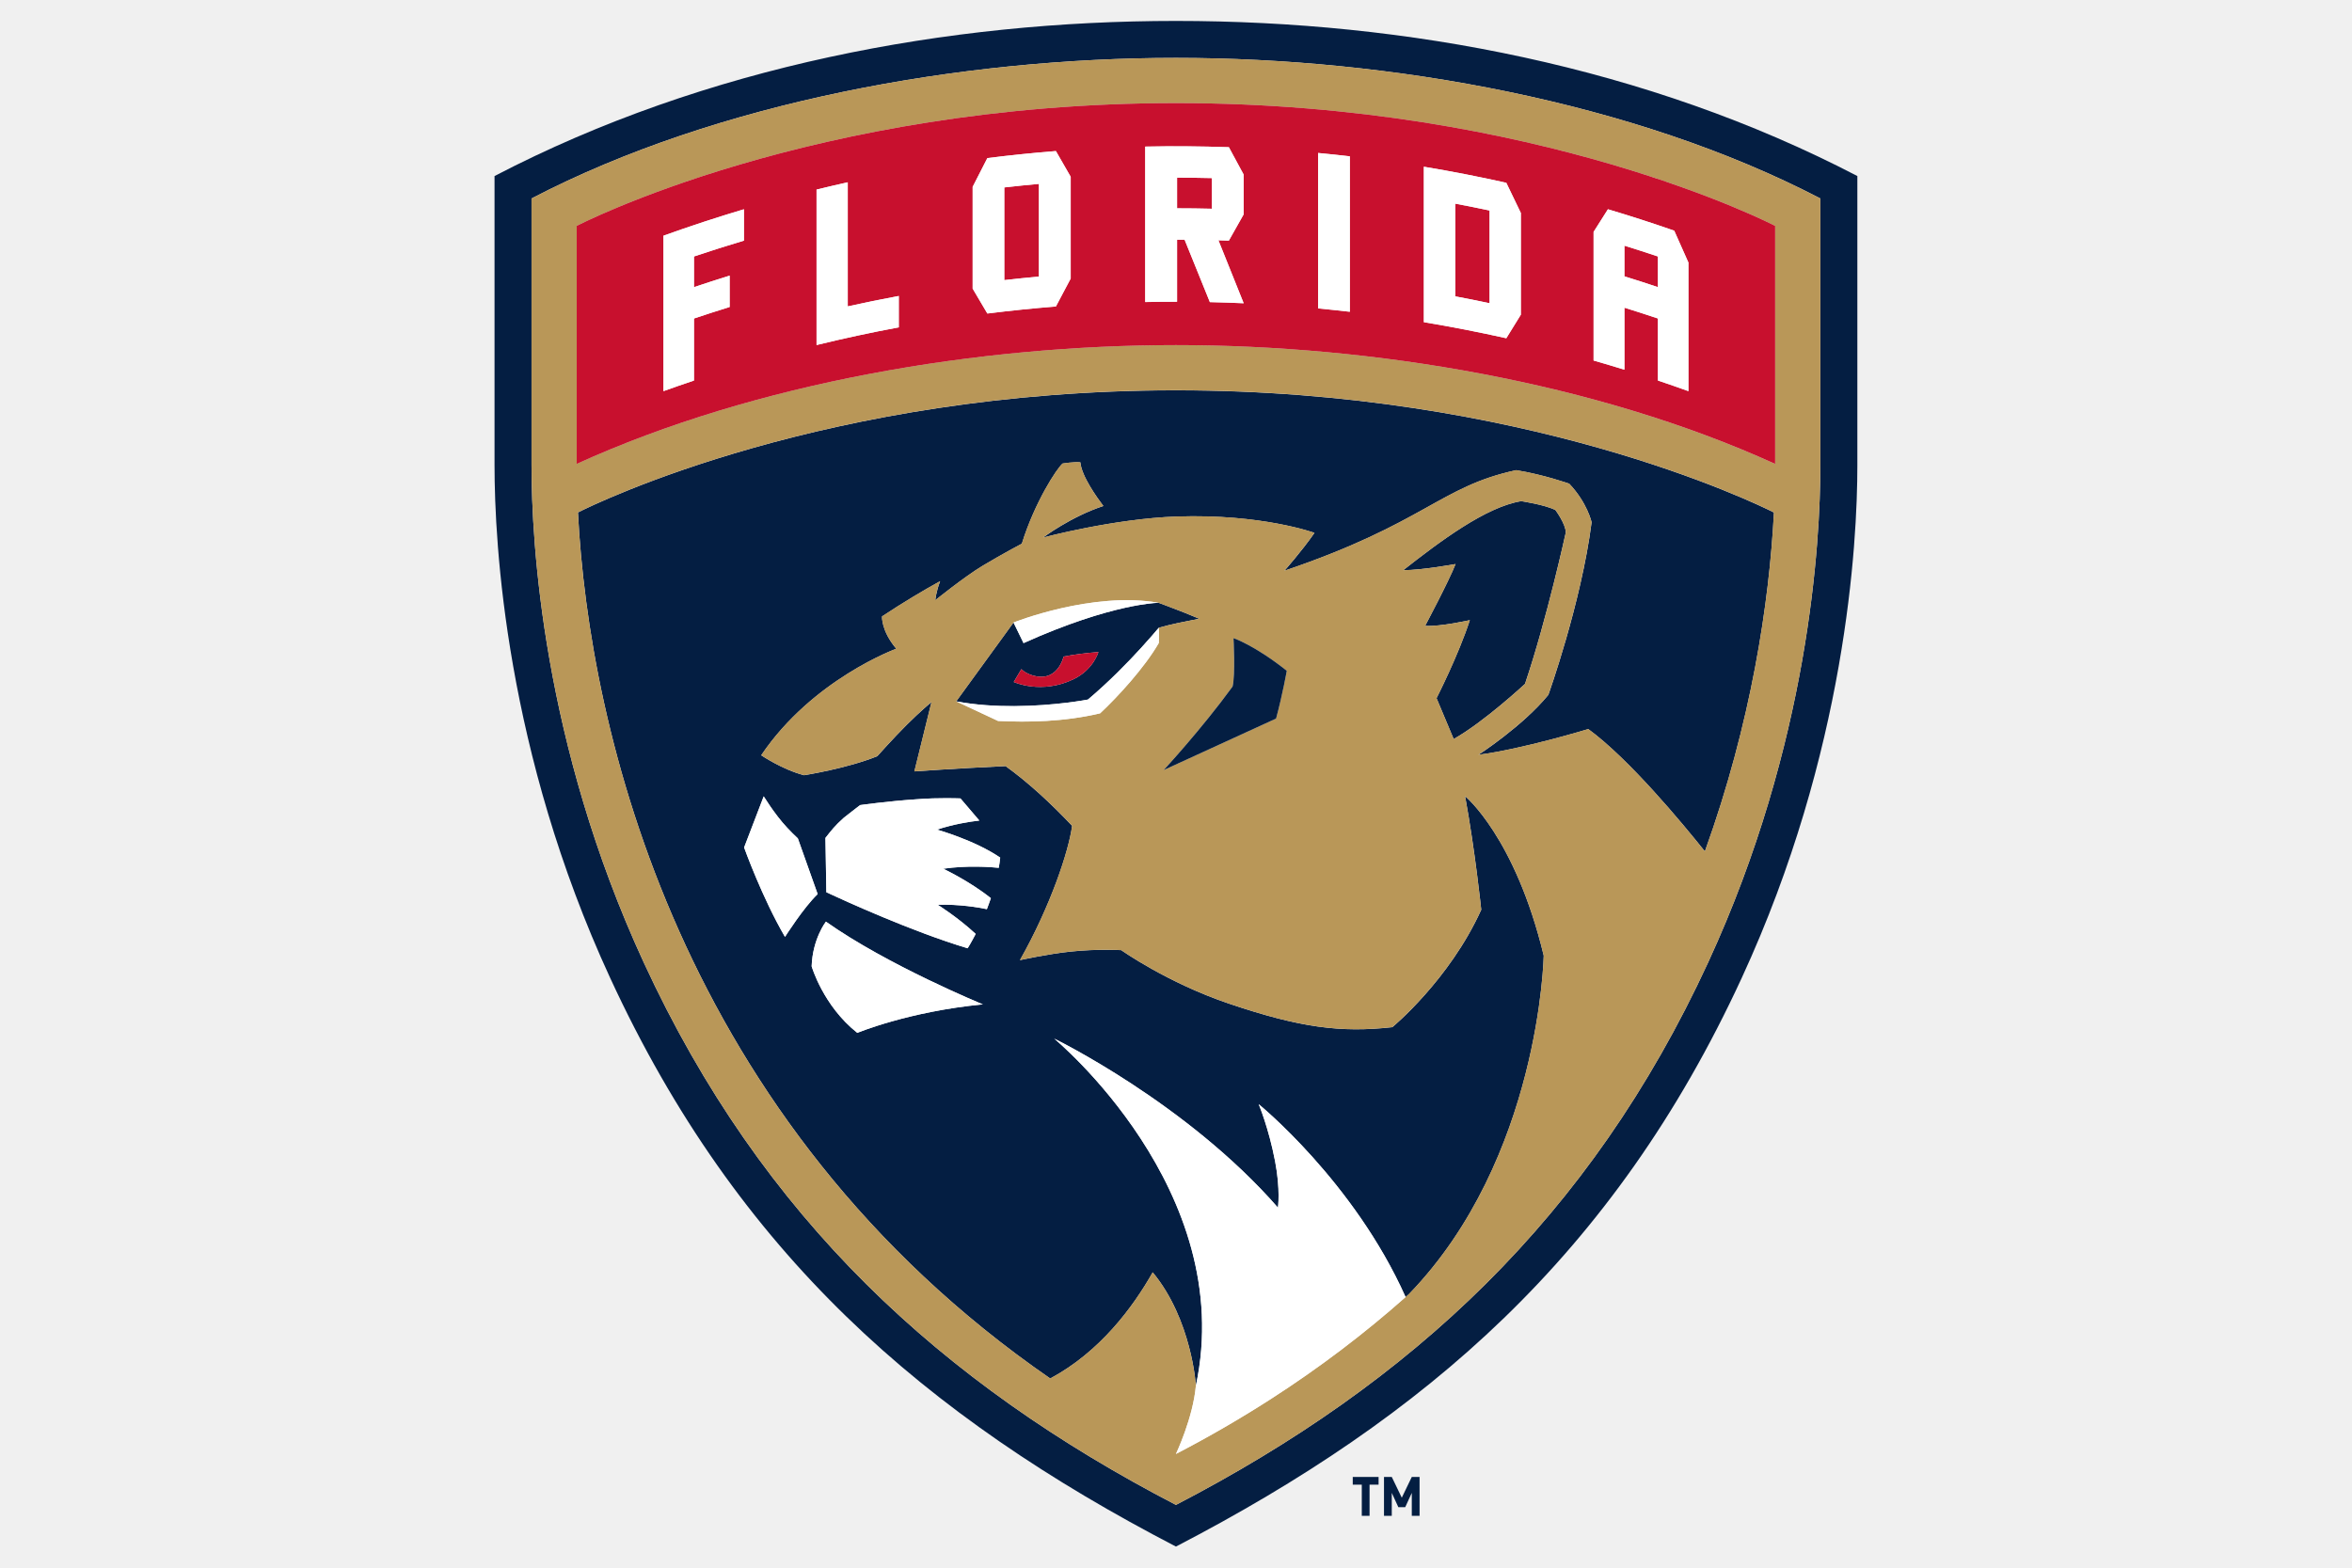
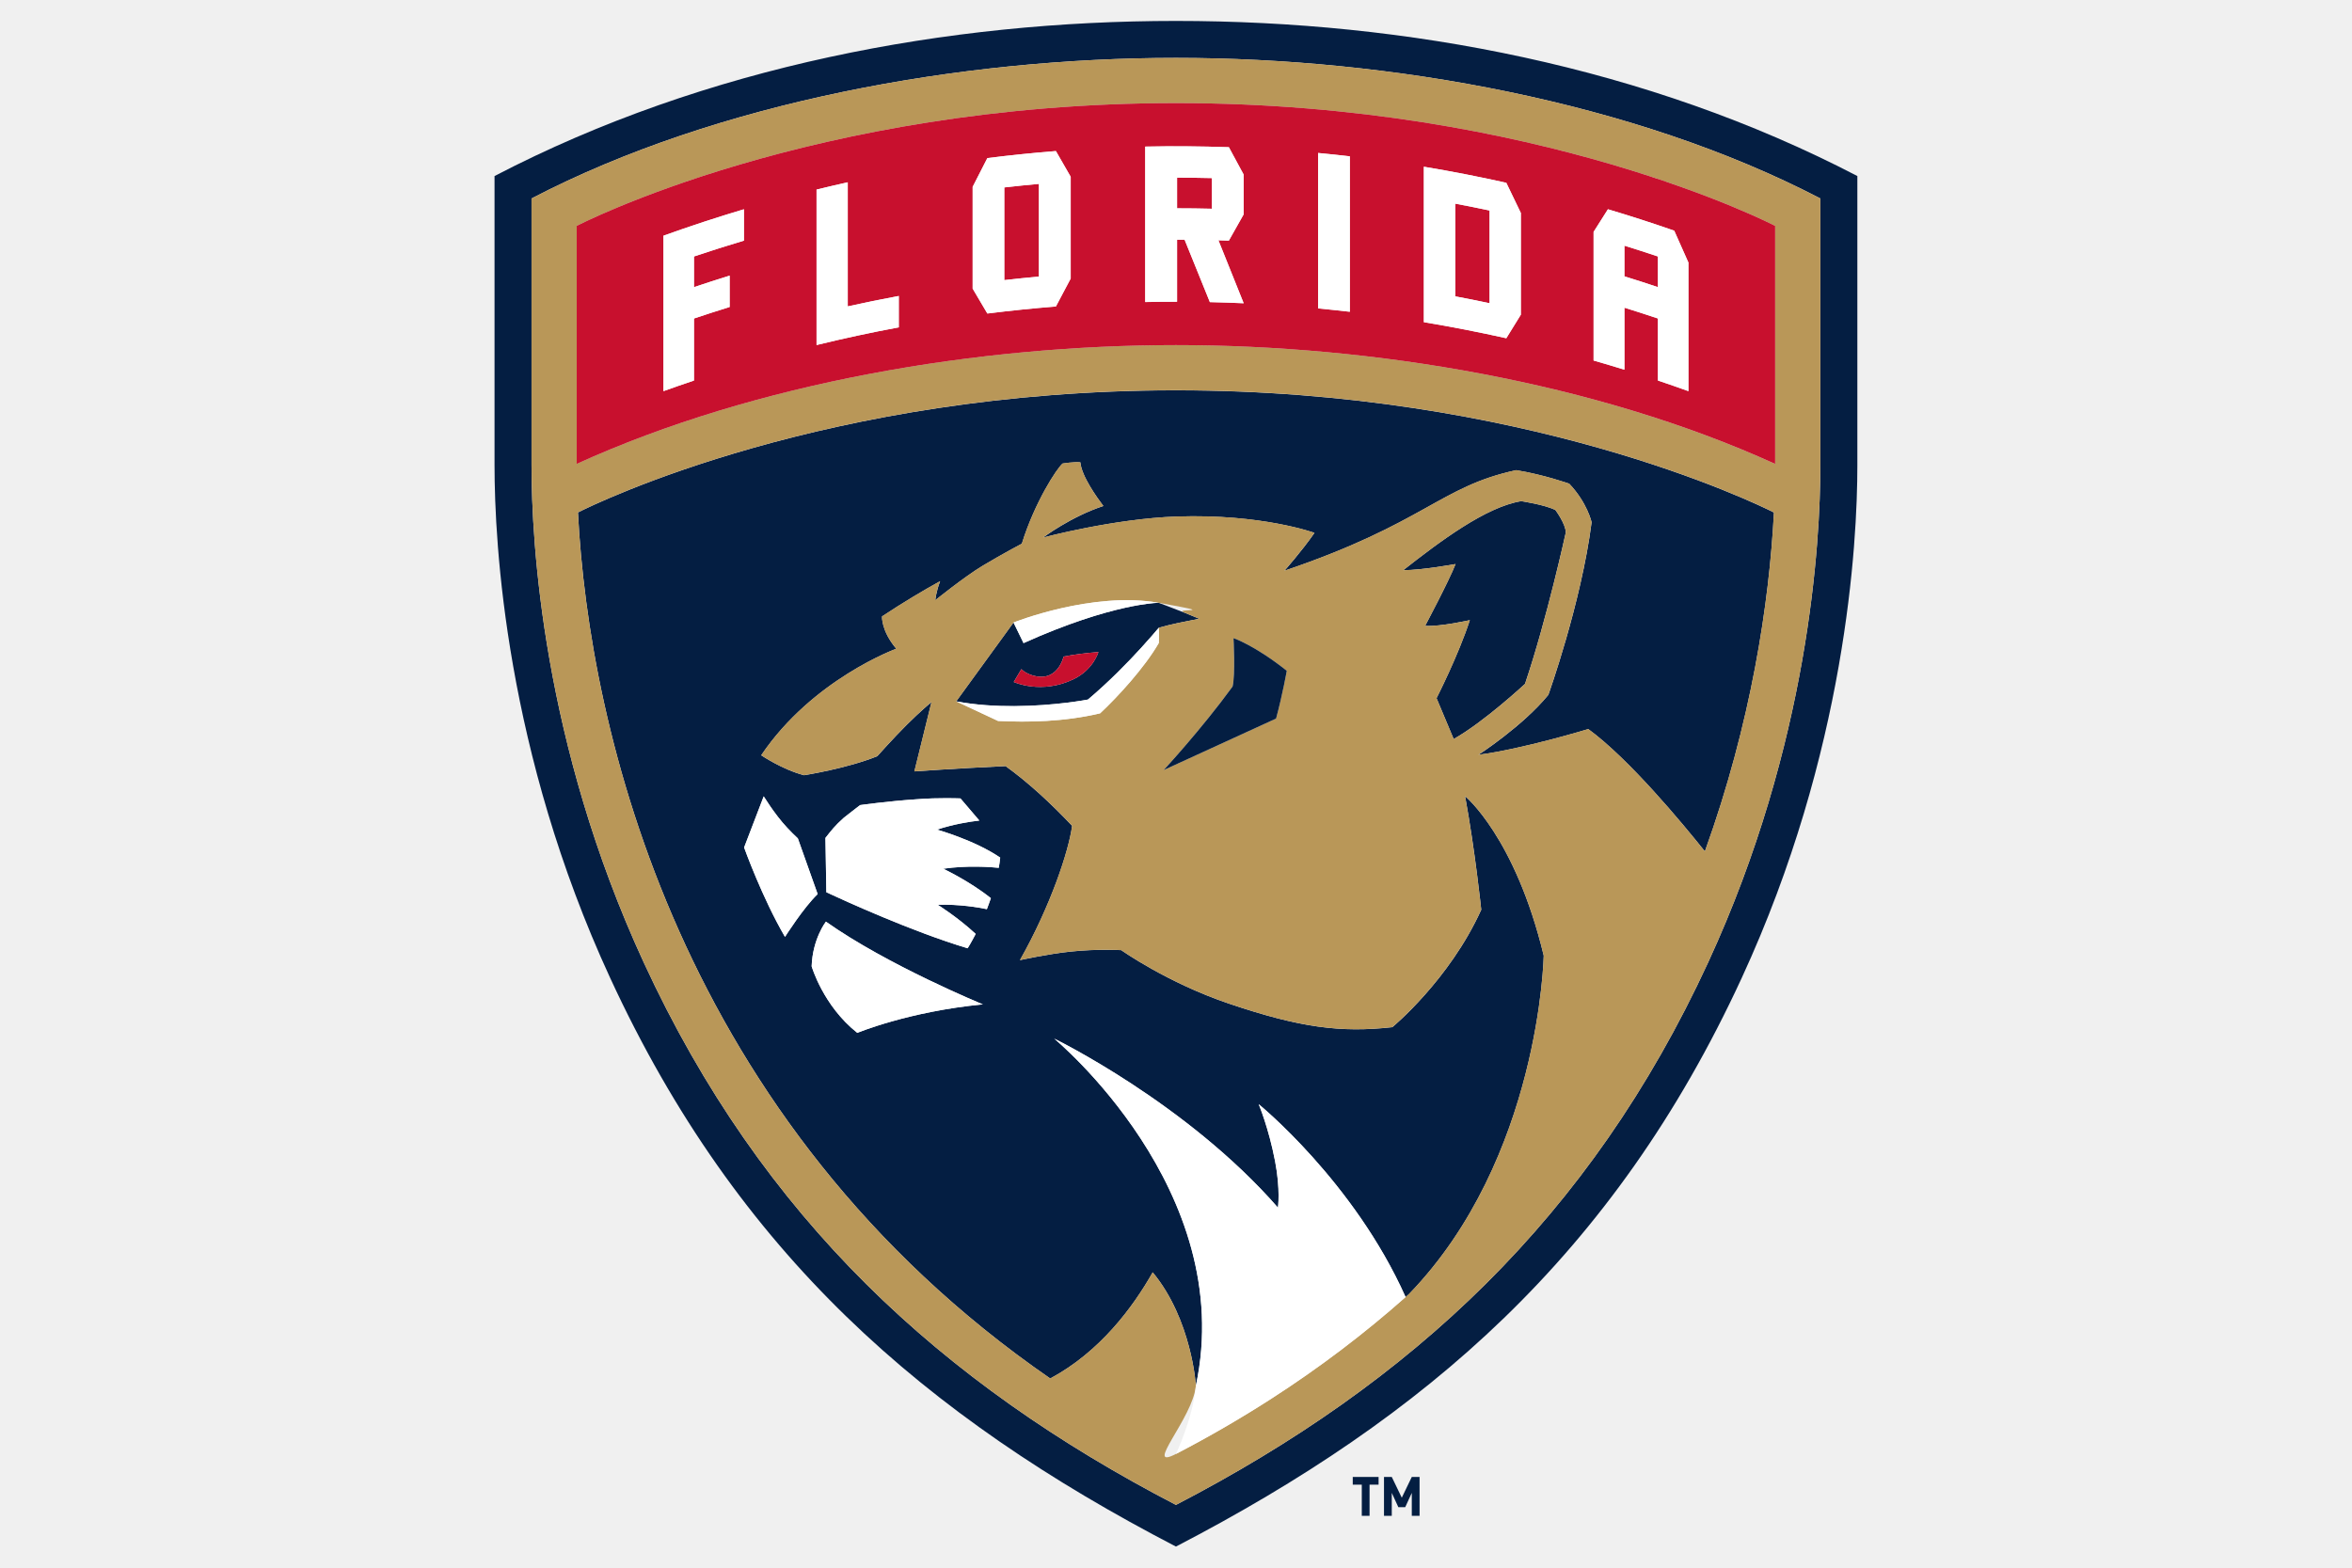
<svg xmlns="http://www.w3.org/2000/svg" viewBox="0 0 24 16">
-   <path d="m53.285 156.638c-0.2 0.034-0.432 0.078-0.697 0.138 0.265-0.06 0.498-0.104 0.697-0.138zM54.188 156.535l0 0c0 0-0.304 0.002-0.903 0.103 0.598-0.101 0.902-0.103 0.903-0.103z" transform="translate(0 -27.999) scale(.21817)" />
-   <path d="m27.032 152.308c0.516 10.165 4.727 28.525 22.089 40.515 2.323-1.244 3.872-3.336 4.793-4.966 1.831 2.213 2.02 5.301 2.02 5.303 1.957-9.164-6.628-16.237-6.628-16.237 0 0 6.195 3.012 10.465 7.906 0 0 0.124-0.825-0.133-2.169-0.3-1.568-0.767-2.669-0.767-2.669 0 0 4.463 3.626 6.871 9.024l0 0 0 0c0.055-0.048 0.109-0.097 0.163-0.145 6.123-6.335 6.298-15.829 6.298-15.829-1.335-5.539-3.679-7.461-3.679-7.461 0.467 2.534 0.756 5.314 0.756 5.314-1.49 3.292-4.159 5.494-4.159 5.494-2.402 0.267-4.307 0.027-7.64-1.101-2.892-0.979-5.038-2.502-5.038-2.502 0 0-1.101-0.067-2.369 0.067-1.073 0.113-2.369 0.4-2.369 0.4 1.435-2.536 2.286-5.112 2.44-6.284-0.976-1.033-2.033-2.016-3.112-2.793-2.376 0.111-4.266 0.248-4.266 0.248l0.801-3.247c0 0-0.546 0.455-1.157 1.066-0.656 0.656-1.379 1.47-1.379 1.47-1.424 0.578-3.426 0.89-3.426 0.89-1.023-0.267-2.002-0.934-2.002-0.934 2.402-3.559 6.317-4.983 6.317-4.983-0.712-0.845-0.667-1.512-0.667-1.512 0.998-0.66 1.91-1.203 2.716-1.648-0.197 0.522-0.224 0.89-0.224 0.89 0 0 1.37-1.105 2.204-1.605 0.934-0.561 1.844-1.04 1.844-1.04 0.604-1.947 1.64-3.526 1.907-3.75 0 0 0.546-0.087 0.829-0.054 0.053 0.637 0.78 1.652 1.076 2.041-1.511 0.494-2.82 1.477-2.82 1.477 0 0 3.32-0.886 6.259-0.984 3.981-0.133 6.435 0.764 6.435 0.764-0.598 0.863-1.408 1.773-1.408 1.773 6.586-2.232 7.274-3.939 10.844-4.706 1.301 0.211 2.48 0.634 2.48 0.634 0.845 0.89 1.046 1.802 1.046 1.802-0.489 3.804-2.024 8.076-2.024 8.076-1.201 1.468-3.27 2.803-3.27 2.803 2.069-0.267 5.138-1.203 5.138-1.203 1.908 1.393 4.414 4.42 5.454 5.723 2.164-6.003 3.015-11.635 3.23-15.855-0.869-0.438-11.679-5.715-27.968-5.715-16.291-0.003-27.101 5.274-27.97 5.712zm13.065 24.346c-1.602-1.268-2.135-3.114-2.135-3.114 0.045-1.29 0.667-2.089 0.667-2.089 2.891 2.046 7.34 3.87 7.34 3.87-3.47 0.332-5.872 1.333-5.872 1.333zm-0.634-10.06c0.235-0.184 0.554-0.437 0.764-0.595 0 0 1.263-0.18 2.639-0.273 1.068-0.084 2.057-0.039 2.057-0.039l0.882 1.034c-0.466 0.052-1.194 0.168-1.982 0.425 0 0 1.753 0.485 2.958 1.309-0.018 0.16-0.04 0.32-0.067 0.477-0.385-0.038-1.48-0.12-2.598 0.044 0 0 1.22 0.571 2.229 1.377-0.061 0.178-0.123 0.351-0.187 0.514-0.399-0.084-1.276-0.235-2.301-0.206 0 0 0.929 0.578 1.777 1.364-0.216 0.419-0.376 0.671-0.376 0.671-2.579-0.77-5.789-2.239-6.608-2.62l-0.043-2.542c0.274-0.346 0.428-0.557 0.856-0.94zm-3.744-1.004c0.18 0.286 0.402 0.615 0.663 0.954 0.28 0.364 0.586 0.687 0.934 1.012l0.926 2.606c-0.66 0.629-1.527 2.001-1.527 2.001-1.068-1.824-1.913-4.182-1.913-4.182l0.917-2.391zM55 196.354c1.556-0.808 3.028-1.664 4.421-2.559-1.393 0.895-2.865 1.751-4.421 2.559l0 0zM67.99 162.909c1.423-0.801 3.336-2.58 3.336-2.58 1.023-3.025 1.907-7.081 1.907-7.081 0-0.4-0.484-1.051-0.484-1.051-0.484-0.25-1.601-0.417-1.601-0.417-1.652 0.267-3.804 1.885-5.517 3.229 0.89 0 2.447-0.287 2.447-0.287-0.312 0.801-1.424 2.892-1.424 2.892 0.712 0.044 2.091-0.267 2.091-0.267-0.534 1.646-1.557 3.65-1.557 3.65l0.802 1.912zM23.13 136.571l0 13.527c0 3.689 0.527 13.411 5.409 23.988 5.954 12.901 14.713 20.498 26.461 26.599 11.652-6.052 20.47-13.616 26.462-26.599 4.881-10.577 5.409-20.299 5.409-23.988l0-13.527c-9.853-5.13-21.12-7.256-31.87-7.256-10.652 0-21.954 2.092-31.871 7.256zm62.01 1.049 0 12.477c0 3.575-0.511 12.997-5.249 23.263C74.374 185.314 66.003 193.021 55 198.736 44.041 193.044 35.645 185.356 30.109 173.361 25.371 163.095 24.86 153.672 24.86 150.098l0-12.478c8.709-4.535 20.113-6.576 30.14-6.576 9.992 0 21.414 2.033 30.14 6.576zM56.089 157.28c-0.222-0.095-0.452-0.188-0.672-0.276-0.66-0.263-1.229-0.469-1.229-0.469-0.001 0-0.304 0.002-0.903 0.103-0.2 0.034-0.432 0.078-0.697 0.138-1.059 0.237-2.638 0.709-4.716 1.645l0 0 0 0-0.201-0.413-0.268-0.55-2.681 3.689 0 0 0 0 0 0c0.91 0.17 1.854 0.226 2.72 0.222 1.906-0.009 3.441-0.307 3.441-0.307 0.998-0.841 1.882-1.753 2.487-2.416 0.202-0.221 0.372-0.414 0.506-0.568 0.178-0.205 0.29-0.339 0.321-0.375 0.625-0.178 1.114-0.267 1.892-0.423zm-5.872 2.827c-1.512 0.734-2.803 0.133-2.803 0.133 0 0 0.189-0.319 0.356-0.602 0.217 0.234 0.834 0.477 1.29 0.291 0.45-0.184 0.626-0.655 0.685-0.879 0.501-0.096 1.059-0.167 1.628-0.211 0.001 0-0.225 0.816-1.156 1.268z" fill="#041E42" transform="translate(0 -27.999) scale(.21817)" />
-   <path d="M53.371 158.646c-.605.663-1.489 1.575-2.487 2.416 0 0-1.535.298-3.441.307 1.906-.009 3.441-.307 3.441-.307.998-.842 1.882-1.754 2.487-2.416zM47.872 158.42L47.872 158.42 47.671 158.008z" fill="#B99758" transform="translate(0 -27.999) scale(.21817)" />
-   <path d="m24.86 150.097c0 3.575 0.511 12.997 5.249 23.263 5.536 11.995 13.932 19.684 24.891 25.375 11.003-5.715 19.374-13.422 24.891-25.375 4.738-10.266 5.249-19.689 5.249-23.263l0-12.477c-8.727-4.543-20.148-6.576-30.14-6.576-10.027 0-21.431 2.041-30.14 6.576l0 12.477zm54.878 18.066c-1.04-1.303-3.545-4.33-5.454-5.723 0 0-3.07 0.936-5.138 1.203 0 0 2.069-1.335 3.27-2.803 0 0 1.535-4.273 2.024-8.076 0 0-0.2-0.912-1.046-1.802 0 0-1.179-0.423-2.48-0.634-3.57 0.767-4.258 2.474-10.844 4.706 0 0 0.81-0.91 1.408-1.773 0 0-2.454-0.898-6.435-0.764-2.939 0.098-6.259 0.984-6.259 0.984 0 0 1.309-0.983 2.82-1.477-0.296-0.389-1.023-1.404-1.076-2.041-0.283-0.034-0.829 0.054-0.829 0.054-0.267 0.224-1.303 1.803-1.907 3.75 0 0-0.91 0.479-1.844 1.04-0.834 0.5-2.204 1.605-2.204 1.605 0 0 0.027-0.368 0.224-0.89-0.806 0.444-1.718 0.988-2.716 1.648 0 0-0.045 0.667 0.667 1.512 0 0-3.915 1.424-6.317 4.983 0 0 0.979 0.667 2.002 0.934 0 0 2.002-0.311 3.426-0.89 0 0 0.723-0.814 1.379-1.47 0.611-0.611 1.157-1.066 1.157-1.066l-0.801 3.247c0 0 1.89-0.137 4.266-0.248 1.08 0.777 2.136 1.76 3.112 2.793-0.155 1.172-1.006 3.748-2.44 6.284 0 0 1.296-0.287 2.369-0.4 1.268-0.133 2.369-0.067 2.369-0.067 0 0 2.146 1.524 5.038 2.502 3.334 1.129 5.238 1.368 7.64 1.101 0 0 2.669-2.202 4.159-5.494 0 0-0.289-2.78-0.756-5.314 0 0 2.345 1.923 3.679 7.461 0 0-0.175 9.494-6.298 15.829-0.054 0.049-0.109 0.097-0.163 0.145l0 0c-1.9 1.684-4 3.288-6.32 4.781-1.393 0.895-2.865 1.751-4.421 2.559l0 0 0 0c0 0 0.801-1.682 0.934-3.194l0 0c0-0.002-0.189-3.09-2.02-5.303-0.921 1.63-2.469 3.722-4.793 4.966-17.362-11.99-21.573-30.35-22.089-40.515 0.869-0.438 11.679-5.715 27.968-5.715 16.289 0 27.099 5.277 27.968 5.715-0.214 4.222-1.065 9.855-3.229 15.857zM66.655 157.614c0 0 1.112-2.091 1.424-2.892 0 0-1.557 0.287-2.447 0.287 1.713-1.344 3.865-2.962 5.517-3.229 0 0 1.118 0.167 1.601 0.417 0 0 0.484 0.651 0.484 1.051 0 0-0.884 4.056-1.907 7.081 0 0-1.913 1.78-3.336 2.58l-0.801-1.913c0 0 1.023-2.004 1.557-3.65-0.001 0.001-1.38 0.312-2.092 0.268zm-12.456 0.089c0.022 0.4 0 0.712 0 0.712-0.667 1.157-1.935 2.536-2.747 3.292-1.702 0.4-3.358 0.423-4.771 0.356l-1.957-0.916 0 0 0 0 2.681-3.689 0 0c0 0 3.68-1.47 6.784-0.923l0 0 0 0c0 0 0.569 0.207 1.229 0.469 0.22 0.088 0.45 0.181 0.672 0.276-0.779 0.156-1.268 0.245-1.891 0.423-0.032 0.036-0.144 0.171-0.322 0.375 0.178-0.205 0.29-0.339 0.322-0.375zm3.449 2.749c0.133-0.545 0.043-2.264 0.043-2.264 0 0 0.98 0.326 2.492 1.527 0 0-0.196 1.113-0.5 2.235l-5.258 2.41c0 0.001 1.754-1.891 3.223-3.908zM26.974 138.903c0 0 11.032-5.745 28.026-5.745 16.994 0 28.026 5.745 28.026 5.745l0 11.135c-8.408-3.825-18.82-5.559-28.026-5.559-9.237 0-19.635 1.739-28.026 5.557l0-11.133z" fill="#B99758" transform="translate(0 -27.999) scale(.21817)" />
-   <path d="m49.061 159.929c-0.456 0.186-1.074-0.057-1.29-0.291-0.167 0.283-0.356 0.602-0.356 0.602 0 0 1.29 0.601 2.803-0.133 0.931-0.452 1.157-1.268 1.157-1.268-0.57 0.044-1.127 0.115-1.628 0.211-0.061 0.224-0.236 0.695-0.686 0.879zM83.026 150.038l0-11.135c0 0-11.032-5.745-28.026-5.745-16.994 0-28.026 5.745-28.026 5.745l0 11.134c8.391-3.818 18.789-5.557 28.026-5.557 9.206-0.001 19.619 1.733 28.026 5.558zm-8.492-10.854c0.224-0.354 0.448-0.707 0.671-1.059 1.039 0.31 2.073 0.644 3.101 1.002 0.221 0.496 0.442 0.993 0.663 1.491 0 2.005 0 4.01 0 6.015-0.474-0.171-0.95-0.336-1.426-0.496l0-2.902c-0.521-0.175-1.043-0.344-1.567-0.506l0 2.902c-0.479-0.149-0.96-0.292-1.442-0.43l0-6.017zm-7.939-3.049c1.291 0.215 2.577 0.465 3.856 0.751 0.227 0.469 0.453 0.94 0.68 1.412 0 1.587 0 3.173 0 4.759-0.226 0.366-0.453 0.733-0.68 1.101-1.28-0.286-2.566-0.537-3.856-0.751l0-7.272zm-4.945-0.643c0.495 0.047 0.989 0.099 1.483 0.156l0 7.272c-0.494-0.057-0.988-0.109-1.483-0.156l0-7.272zm-26.855 4.1c-0.782 0.233-1.561 0.48-2.337 0.741l0 1.435c0.554-0.186 1.111-0.366 1.668-0.538l0 1.467c-0.558 0.172-1.114 0.351-1.668 0.538l0 2.902c-0.477 0.16-0.952 0.326-1.427 0.496 0-2.424 0-4.848 0-7.272 1.246-0.448 2.501-0.861 3.764-1.237l0 1.468zm7.242 4.056c-1.288 0.24-2.57 0.516-3.846 0.828l0-7.272c0.486-0.118 0.972-0.232 1.46-0.341l0 5.805c0.793-0.176 1.589-0.339 2.387-0.487l0 1.467zm8.041-2.282c-0.231 0.435-0.461 0.871-0.692 1.308-1.071 0.085-2.14 0.195-3.206 0.329-0.23-0.39-0.459-0.778-0.688-1.165l0-4.761c0.229-0.45 0.459-0.898 0.688-1.345 1.067-0.134 2.136-0.244 3.206-0.329 0.23 0.4 0.461 0.802 0.692 1.205l0 4.758zm3.485-6.172c1.304-0.026 2.609-0.017 3.913 0.029 0.231 0.426 0.461 0.854 0.692 1.282l0 1.858c-0.231 0.409-0.462 0.818-0.693 1.229-0.163-0.006-0.326-0.011-0.488-0.015 0.394 0.978 0.788 1.96 1.181 2.945-0.527-0.023-1.054-0.041-1.581-0.053-0.394-0.976-0.788-1.949-1.182-2.919-0.117-0.001-0.235-0.001-0.352-0.001l0 2.903c-0.496-0.001-0.993 0.004-1.49 0.014 0-2.424 0-4.848 0-7.272zM56.679 136.666c-0.542-0.013-1.084-0.019-1.626-0.02l0 1.435c0.542 0 1.084 0.007 1.626 0.02l0-1.435zM77.542 140.334c-0.521-0.175-1.043-0.344-1.567-0.506l0 1.435c0.524 0.162 1.046 0.331 1.567 0.506l0-1.435zM68.067 142.2c0.535 0.1 1.069 0.207 1.602 0.32l0-4.337c-0.533-0.113-1.067-0.22-1.602-0.32l0 4.337zM46.972 141.44c0.54-0.062 1.079-0.117 1.62-0.166 0-1.446 0-2.891 0-4.337-0.54 0.049-1.08 0.105-1.62 0.166l0 4.337z" fill="#C8102E" transform="translate(0 -27.999) scale(.21817)" />
-   <path d="M55.053 139.548c.117 0 .235 0 .352.001.394.97.788 1.943 1.182 2.919.527.012 1.054.03 1.581.053-.393-.985-.787-1.967-1.181-2.945.163.004.326.01.488.015.231-.411.462-.82.693-1.229l0-1.858c-.23-.428-.461-.856-.692-1.282-1.304-.046-2.609-.055-3.913-.029 0 2.424 0 4.848 0 7.271.497-.01.993-.015 1.49-.014l0-2.902zm0-2.902c.542.001 1.084.007 1.626.02l0 1.435c-.542-.013-1.084-.02-1.626-.02l0-1.435zM39.651 136.864c-.487.108-.974.222-1.46.341l0 7.272c1.276-.312 2.559-.588 3.846-.828l0-1.467c-.798.149-1.593.311-2.387.487l0-5.805zM31.031 146.634c.474-.171.95-.336 1.427-.496l0-2.902c.554-.186 1.111-.366 1.668-.538l0-1.467c-.558.172-1.114.352-1.668.538l0-1.435c.776-.261 1.555-.508 2.337-.741l0-1.467c-1.263.376-2.518.789-3.764 1.237 0 2.423 0 4.847 0 7.271zM75.976 142.729c.524.163 1.046.331 1.567.506l0 2.902c.477.16.952.326 1.426.496 0-2.005 0-4.01 0-6.015-.221-.498-.441-.995-.663-1.491-1.028-.359-2.061-.692-3.101-1.002-.223.352-.447.705-.671 1.059l0 6.016c.482.138.962.282 1.442.43l0-2.901zm0-2.902c.524.163 1.046.331 1.567.506l0 1.435c-.521-.175-1.043-.344-1.567-.506l0-1.435zM46.18 135.731c-.23.447-.459.895-.688 1.345l0 4.761c.229.387.459.776.688 1.165 1.067-.134 2.136-.244 3.206-.329.23-.437.461-.873.692-1.308l0-4.759c-.231-.403-.461-.804-.692-1.205-1.07.086-2.14.196-3.206.33zm2.412 5.543c-.54.049-1.08.104-1.62.166l0-4.336c.54-.062 1.079-.117 1.62-.166 0 1.445 0 2.89 0 4.336zM63.133 135.648c-.494-.057-.988-.109-1.483-.156l0 7.272c.495.047.989.099 1.483.156l0-7.272zM71.132 143.058c0-1.586 0-3.173 0-4.759-.226-.472-.453-.942-.68-1.412-1.28-.286-2.566-.537-3.856-.751l0 7.272c1.291.214 2.577.465 3.856.751.227-.369.453-.736.68-1.101zM69.67 142.52c-.533-.113-1.067-.22-1.602-.32l0-4.337c.535.101 1.069.207 1.602.32l0 4.337zM36.716 172.163c0 0 .867-1.371 1.527-2.001l-.926-2.606c-.348-.325-.654-.648-.934-1.012-.261-.339-.483-.668-.663-.954l-.916 2.391c-.001 0 .844 2.357 1.912 4.182zM37.962 173.54c0 0 .534 1.846 2.135 3.114 0 0 2.402-1.001 5.872-1.333 0 0-4.449-1.824-7.34-3.87 0 0-.623.799-.667 2.089zM50.885 161.061c0 0-1.535.298-3.441.307-.866.004-1.809-.051-2.72-.222l1.957.916c1.413.067 3.07.045 4.771-.356.812-.756 2.08-2.135 2.747-3.292 0 0 .022-.312 0-.712-.032.036-.144.171-.322.375-.134.154-.304.347-.506.568-.605.663-1.489 1.575-2.486 2.416zM44.723 161.147L44.723 161.147 44.723 161.147zM45.257 172.696c0 0 .16-.252.376-.671-.848-.787-1.777-1.364-1.777-1.364 1.025-.029 1.902.122 2.301.206.064-.164.127-.336.187-.514-1.009-.805-2.229-1.377-2.229-1.377 1.118-.164 2.213-.082 2.598-.044.027-.157.049-.317.067-.477-1.205-.824-2.958-1.309-2.958-1.309.789-.256 1.517-.372 1.982-.425l-.882-1.034c0 0-.99-.045-2.057.039-1.377.092-2.639.273-2.639.273-.21.158-.529.411-.764.595-.428.383-.582.594-.856.94l.043 2.542c.819.382 4.029 1.85 6.608 2.62z" fill="#fff" transform="translate(0 -27.999) scale(.21817)" />
-   <path d="m60.184 159.715c-1.512-1.201-2.492-1.527-2.492-1.527 0 0 0.091 1.719-0.043 2.264-1.47 2.017-3.223 3.908-3.223 3.908l5.258-2.41c0.304-1.122 0.5-2.235 0.5-2.235z" fill="#041E42" transform="translate(0 -27.999) scale(.21817)" />
-   <path d="m58.87 179.99c0 0 0.467 1.101 0.767 2.669 0.257 1.344 0.133 2.169 0.133 2.169-4.271-4.893-10.465-7.906-10.465-7.906 0 0 8.586 7.073 6.628 16.237l0 0C55.8 194.673 55 196.354 55 196.354l0 0c1.556-0.808 3.028-1.664 4.421-2.559 2.321-1.492 4.421-3.096 6.32-4.781l0 0C63.333 183.617 58.87 179.99 58.87 179.99ZM47.872 158.42l0 0c2.079-0.936 3.657-1.407 4.716-1.645 0.265-0.059 0.497-0.104 0.697-0.138 0.599-0.101 0.902-0.103 0.902-0.103l0.001 0c-3.105-0.548-6.784 0.923-6.784 0.923l0 0 0.268 0.55 0.2 0.413z" fill="#fff" transform="translate(0 -27.999) scale(.21817)" />
-   <path d="m64.056 197.79 0 1.457-0.364 0 0-1.457-0.422 0 0-0.362 1.208 0 0 0.362-0.422 0zm1.975 1.457 0-1.074-0.307 0.669-0.322 0-0.307-0.669 0 1.074-0.364 0 0-1.819 0.364 0 0.468 0.971 0.468-0.971 0.364 0 0 1.819-0.364 0z" fill="#041E42" transform="translate(0 -27.999) scale(.21817)" />
+   <g transform="matrix(.21817 0 0 .21817 0 -27.999)">
+     <path d="m53.285 156.638c-.2.034-.432.078-.697.138.265-.06.498-.104.697-.138zm.903-.103s-.304.002-.903.103c.598-.101.902-.103.903-.103z" />
+     <path d="m27.032 152.308c.516 10.165 4.727 28.525 22.089 40.515 2.323-1.244 3.872-3.336 4.793-4.966 1.831 2.213 2.02 5.301 2.02 5.303 1.957-9.164-6.628-16.237-6.628-16.237s6.195 3.012 10.465 7.906c0 0 .124-.825-.133-2.169-.3-1.568-.767-2.669-.767-2.669s4.463 3.626 6.871 9.024c.055-.048.109-.097.163-.145 6.123-6.335 6.298-15.829 6.298-15.829-1.335-5.539-3.679-7.461-3.679-7.461.467 2.534.756 5.314.756 5.314-1.49 3.292-4.159 5.494-4.159 5.494-2.402.267-4.307.027-7.64-1.101-2.892-.979-5.038-2.502-5.038-2.502s-1.101-.067-2.369.067c-1.073.113-2.369.4-2.369.4 1.435-2.536 2.286-5.112 2.44-6.284-.976-1.033-2.033-2.016-3.112-2.793-2.376.111-4.266.248-4.266.248l.801-3.247s-.546.455-1.157 1.066c-.656.656-1.379 1.47-1.379 1.47-1.424.578-3.426.89-3.426.89-1.023-.267-2.002-.934-2.002-.934 2.402-3.559 6.317-4.983 6.317-4.983-.712-.845-.667-1.512-.667-1.512.998-.66 1.91-1.203 2.716-1.648-.197.522-.224.89-.224.89s1.37-1.105 2.204-1.605c.934-.561 1.844-1.04 1.844-1.04.604-1.947 1.64-3.526 1.907-3.75 0 0 .546-.087.829-.054.053.637.78 1.652 1.076 2.041-1.511.494-2.82 1.477-2.82 1.477s3.32-.886 6.259-.984c3.981-.133 6.435.764 6.435.764-.598.863-1.408 1.773-1.408 1.773 6.586-2.232 7.274-3.939 10.844-4.706 1.301.211 2.48.634 2.48.634.845.89 1.046 1.802 1.046 1.802-.489 3.804-2.024 8.076-2.024 8.076-1.201 1.468-3.27 2.803-3.27 2.803 2.069-.267 5.138-1.203 5.138-1.203 1.908 1.393 4.414 4.42 5.454 5.723 2.164-6.003 3.015-11.635 3.23-15.855-.869-.438-11.679-5.715-27.968-5.715-16.291-.003-27.101 5.274-27.97 5.712zm13.065 24.346c-1.602-1.268-2.135-3.114-2.135-3.114.045-1.29.667-2.089.667-2.089 2.891 2.046 7.34 3.87 7.34 3.87-3.47.332-5.872 1.333-5.872 1.333zm-.634-10.06c.235-.184.554-.437.764-.595 0 0 1.263-.18 2.639-.273 1.068-.084 2.057-.039 2.057-.039l.882 1.034c-.466.052-1.194.168-1.982.425 0 0 1.753.485 2.958 1.309-.018.16-.04.32-.067.477-.385-.038-1.48-.12-2.598.044 0 0 1.22.571 2.229 1.377-.061.178-.123.351-.187.514-.399-.084-1.276-.235-2.301-.206 0 0 .929.578 1.777 1.364-.216.419-.376.671-.376.671-2.579-.77-5.789-2.239-6.608-2.62l-.043-2.542c.274-.346.428-.557.856-.94zm-3.744-1.004c.18.286.402.615.663.954.28.364.586.687.934 1.012l.926 2.606c-.66.629-1.527 2.001-1.527 2.001-1.068-1.824-1.913-4.182-1.913-4.182zm19.281 30.764c1.556-.808 3.028-1.664 4.421-2.559-1.393.895-2.865 1.751-4.421 2.559zm12.99-33.445c1.423-.801 3.336-2.58 3.336-2.58 1.023-3.025 1.907-7.081 1.907-7.081 0-.4-.484-1.051-.484-1.051-.484-.25-1.601-.417-1.601-.417-1.652.267-3.804 1.885-5.517 3.229.89 0 2.447-.287 2.447-.287-.312.801-1.424 2.892-1.424 2.892.712.044 2.091-.267 2.091-.267-.534 1.646-1.557 3.65-1.557 3.65zm-44.86-26.338v13.527c0 3.689.527 13.411 5.409 23.988 5.954 12.901 14.713 20.498 26.461 26.599 11.652-6.052 20.47-13.616 26.462-26.599 4.881-10.577 5.409-20.299 5.409-23.988v-13.527c-9.853-5.13-21.12-7.256-31.87-7.256-10.652 0-21.954 2.092-31.871 7.256zm62.01 1.049v12.477c0 3.575-.511 12.997-5.249 23.263-5.517 11.954-13.888 19.661-24.891 25.376-10.959-5.692-19.355-13.38-24.891-25.375-4.738-10.266-5.249-19.689-5.249-23.263v-12.478c8.709-4.535 20.113-6.576 30.14-6.576 9.992 0 21.414 2.033 30.14 6.576zm-29.051 19.66c-.222-.095-.452-.188-.672-.276-.66-.263-1.229-.469-1.229-.469-.001 0-.304.002-.903.103-.2.034-.432.078-.697.138-1.059.237-2.638.709-4.716 1.645l-.201-.413-.268-.55-2.681 3.689c.91.17 1.854.226 2.72.222 1.906-.009 3.441-.307 3.441-.307.998-.841 1.882-1.753 2.487-2.416.202-.221.372-.414.506-.568.178-.205.29-.339.321-.375.625-.178 1.114-.267 1.892-.423zm-5.872 2.827c-1.512.734-2.803.133-2.803.133s.189-.319.356-.602c.217.234.834.477 1.29.291.45-.184.626-.655.685-.879.501-.096 1.059-.167 1.628-.211.001 0-.225.816-1.156 1.268z" fill="#041e42" />
+     <path d="m53.371 158.646c-.605.663-1.489 1.575-2.487 2.416 0 0-1.535.298-3.441.307 1.906-.009 3.441-.307 3.441-.307.998-.842 1.882-1.754 2.487-2.416zm-5.499-.226-.201-.412z" fill="#b99758" />
+     <path d="m24.86 150.097c0 3.575.511 12.997 5.249 23.263 5.536 11.995 13.932 19.684 24.891 25.375 11.003-5.715 19.374-13.422 24.891-25.375 4.738-10.266 5.249-19.689 5.249-23.263v-12.477c-8.727-4.543-20.148-6.576-30.14-6.576-10.027 0-21.431 2.041-30.14 6.576zm54.878 18.066c-1.04-1.303-3.545-4.33-5.454-5.723 0 0-3.07.936-5.138 1.203 0 0 2.069-1.335 3.27-2.803 0 0 1.535-4.273 2.024-8.076 0 0-.2-.912-1.046-1.802 0 0-1.179-.423-2.48-.634-3.57.767-4.258 2.474-10.844 4.706 0 0 .81-.91 1.408-1.773 0 0-2.454-.898-6.435-.764-2.939.098-6.259.984-6.259.984s1.309-.983 2.82-1.477c-.296-.389-1.023-1.404-1.076-2.041-.283-.034-.829.054-.829.054-.267.224-1.303 1.803-1.907 3.75 0 0-.91.479-1.844 1.04-.834.5-2.204 1.605-2.204 1.605s.027-.368.224-.89c-.806.444-1.718.988-2.716 1.648 0 0-.045.667.667 1.512 0 0-3.915 1.424-6.317 4.983 0 0 .979.667 2.002.934 0 0 2.002-.311 3.426-.89 0 0 .723-.814 1.379-1.47.611-.611 1.157-1.066 1.157-1.066l-.801 3.247s1.89-.137 4.266-.248c1.08.777 2.136 1.76 3.112 2.793-.155 1.172-1.006 3.748-2.44 6.284 0 0 1.296-.287 2.369-.4 1.268-.133 2.369-.067 2.369-.067s2.146 1.524 5.038 2.502c3.334 1.129 5.238 1.368 7.64 1.101 0 0 2.669-2.202 4.159-5.494 0 0-.289-2.78-.756-5.314 0 0 2.345 1.923 3.679 7.461 0 0-.175 9.494-6.298 15.829-.054.049-.109.097-.163.145-1.9 1.684-4 3.288-6.32 4.781-1.393.895-2.865 1.751-4.421 2.559s.801-1.682.934-3.194c0-.002-.189-3.09-2.02-5.303-.921 1.63-2.469 3.722-4.793 4.966-17.362-11.99-21.573-30.35-22.089-40.515.869-.438 11.679-5.715 27.968-5.715s27.099 5.277 27.968 5.715c-.214 4.222-1.065 9.855-3.229 15.857zm-13.083-10.549s1.112-2.091 1.424-2.892c0 0-1.557.287-2.447.287 1.713-1.344 3.865-2.962 5.517-3.229 0 0 1.118.167 1.601.417 0 0 .484.651.484 1.051 0 0-.884 4.056-1.907 7.081 0 0-1.913 1.78-3.336 2.58l-.801-1.913s1.023-2.004 1.557-3.65c-.001.001-1.38.312-2.092.268zm-12.456.089c.022.4 0 .712 0 .712-.667 1.157-1.935 2.536-2.747 3.292-1.702.4-3.358.423-4.771.356l-1.957-.916 2.681-3.689s3.68-1.47 6.784-.923.569.207 1.229.469c.22.088.45.181.672.276-.779.156-1.268.245-1.891.423-.032.036-.144.171-.322.375.178-.205.29-.339.322-.375zm3.449 2.749c.133-.545.043-2.264.043-2.264s.98.326 2.492 1.527c0 0-.196 1.113-.5 2.235l-5.258 2.41c0 .001 1.754-1.891 3.223-3.908zm-30.674-21.549s11.032-5.745 28.026-5.745 28.026 5.745 28.026 5.745v11.135c-8.408-3.825-18.82-5.559-28.026-5.559-9.237 0-19.635 1.739-28.026 5.557z" fill="#b99758" />
+     <path d="m49.061 159.929c-.456.186-1.074-.057-1.29-.291-.167.283-.356.602-.356.602s1.29.601 2.803-.133c.931-.452 1.157-1.268 1.157-1.268-.57.044-1.127.115-1.628.211-.061.224-.236.695-.686.879zm33.965-9.891v-11.135s-11.032-5.745-28.026-5.745-28.026 5.745-28.026 5.745v11.134c8.391-3.818 18.789-5.557 28.026-5.557 9.206-.001 19.619 1.733 28.026 5.558zm-8.492-10.854c.224-.354.448-.707.671-1.059 1.039.31 2.073.644 3.101 1.002.221.496.442.993.663 1.491v6.015c-.474-.171-.95-.336-1.426-.496v-2.902c-.521-.175-1.043-.344-1.567-.506v2.902c-.479-.149-.96-.292-1.442-.43zm-7.939-3.049c1.291.215 2.577.465 3.856.751.227.469.453.94.68 1.412v4.759c-.226.366-.453.733-.68 1.101-1.28-.286-2.566-.537-3.856-.751zm-4.945-.643c.495.047.989.099 1.483.156v7.272c-.494-.057-.988-.109-1.483-.156zm-26.855 4.1c-.782.233-1.561.48-2.337.741v1.435c.554-.186 1.111-.366 1.668-.538v1.467c-.558.172-1.114.351-1.668.538v2.902c-.477.16-.952.326-1.427.496 0-2.424 0-4.848 0-7.272 1.246-.448 2.501-.861 3.764-1.237zm7.242 4.056c-1.288.24-2.57.516-3.846.828v-7.272c.486-.118.972-.232 1.46-.341v5.805c.793-.176 1.589-.339 2.387-.487v1.467zm8.041-2.282c-.231.435-.461.871-.692 1.308-1.071.085-2.14.195-3.206.329-.23-.39-.459-.778-.688-1.165v-4.761c.229-.45.459-.898.688-1.345 1.067-.134 2.136-.244 3.206-.329.23.4.461.802.692 1.205zm3.485-6.172c1.304-.026 2.609-.017 3.913.029.231.426.461.854.692 1.282v1.858c-.231.409-.462.818-.693 1.229-.163-.006-.326-.011-.488-.015.394.978.788 1.96 1.181 2.945-.527-.023-1.054-.041-1.581-.053-.394-.976-.788-1.949-1.182-2.919-.117-.001-.235-.001-.352-.001v2.903c-.496-.001-.993.004-1.49.014 0-2.424 0-4.848 0-7.272zm3.116 1.472c-.542-.013-1.084-.019-1.626-.02v1.435c.542 0 1.084.007 1.626.02zm20.863 3.668c-.521-.175-1.043-.344-1.567-.506v1.435c.524.162 1.046.331 1.567.506zm-9.475 1.866c.535.1 1.069.207 1.602.32v-4.337c-.533-.113-1.067-.22-1.602-.32zm-21.095-.76c.54-.062 1.079-.117 1.62-.166 0-1.446 0-2.891 0-4.337-.54.049-1.08.105-1.62.166z" fill="#c8102e" />
+     <path d="m55.053 139.548c.117 0 .235 0 .352.001.394.97.788 1.943 1.182 2.919.527.012 1.054.03 1.581.053-.393-.985-.787-1.967-1.181-2.945.163.004.326.01.488.015.231-.411.462-.82.693-1.229v-1.858c-.23-.428-.461-.856-.692-1.282-1.304-.046-2.609-.055-3.913-.029v7.271c.497-.01.993-.015 1.49-.014zm0-2.902c.542.001 1.084.007 1.626.02v1.435c-.542-.013-1.084-.02-1.626-.02zm-15.402.218c-.487.108-.974.222-1.46.341v7.272c1.276-.312 2.559-.588 3.846-.828v-1.467c-.798.149-1.593.311-2.387.487v-5.805zm-8.62 9.77c.474-.171.95-.336 1.427-.496v-2.902c.554-.186 1.111-.366 1.668-.538v-1.467c-.558.172-1.114.352-1.668.538v-1.435c.776-.261 1.555-.508 2.337-.741v-1.467c-1.263.376-2.518.789-3.764 1.237zm44.945-3.905c.524.163 1.046.331 1.567.506v2.902c.477.16.952.326 1.426.496 0-2.005 0-4.01 0-6.015-.221-.498-.441-.995-.663-1.491-1.028-.359-2.061-.692-3.101-1.002-.223.352-.447.705-.671 1.059v6.016c.482.138.962.282 1.442.43zm0-2.902c.524.163 1.046.331 1.567.506v1.435c-.521-.175-1.043-.344-1.567-.506zm-29.796-4.096c-.23.447-.459.895-.688 1.345v4.761c.229.387.459.776.688 1.165 1.067-.134 2.136-.244 3.206-.329.23-.437.461-.873.692-1.308v-4.759c-.231-.403-.461-.804-.692-1.205-1.07.086-2.14.196-3.206.33zm2.412 5.543c-.54.049-1.08.104-1.62.166v-4.336c.54-.062 1.079-.117 1.62-.166zm14.541-5.626c-.494-.057-.988-.109-1.483-.156v7.272c.495.047.989.099 1.483.156zm7.999 7.41c0-1.586 0-3.173 0-4.759-.226-.472-.453-.942-.68-1.412-1.28-.286-2.566-.537-3.856-.751v7.272c1.291.214 2.577.465 3.856.751.227-.369.453-.736.68-1.101zm-1.462-.538c-.533-.113-1.067-.22-1.602-.32v-4.337c.535.101 1.069.207 1.602.32zm-32.954 29.643s.867-1.371 1.527-2.001l-.926-2.606c-.348-.325-.654-.648-.934-1.012-.261-.339-.483-.668-.663-.954l-.916 2.391c-.001 0 .844 2.357 1.912 4.182zm1.246 1.377s.534 1.846 2.135 3.114c0 0 2.402-1.001 5.872-1.333 0 0-4.449-1.824-7.34-3.87 0 0-.623.799-.667 2.089zm12.923-12.479s-1.535.298-3.441.307c-.866.004-1.809-.051-2.72-.222l1.957.916c1.413.067 3.07.045 4.771-.356.812-.756 2.08-2.135 2.747-3.292 0 0 .022-.312 0-.712-.032.036-.144.171-.322.375-.134.154-.304.347-.506.568-.605.663-1.489 1.575-2.486 2.416zm-5.628 11.635s.16-.252.376-.671c-.848-.787-1.777-1.364-1.777-1.364 1.025-.029 1.902.122 2.301.206.064-.164.127-.336.187-.514-1.009-.805-2.229-1.377-2.229-1.377 1.118-.164 2.213-.082 2.598-.044.027-.157.049-.317.067-.477-1.205-.824-2.958-1.309-2.958-1.309.789-.256 1.517-.372 1.982-.425l-.882-1.034s-.99-.045-2.057.039c-1.377.092-2.639.273-2.639.273-.21.158-.529.411-.764.595-.428.383-.582.594-.856.94l.043 2.542c.819.382 4.029 1.85 6.608 2.62z" fill="#fff" />
+     <path d="m60.184 159.715c-1.512-1.201-2.492-1.527-2.492-1.527s.091 1.719-.043 2.264c-1.47 2.017-3.223 3.908-3.223 3.908l5.258-2.41c.304-1.122.5-2.235.5-2.235z" fill="#041e42" />
+     <path d="m58.87 179.99s.467 1.101.767 2.669c.257 1.344.133 2.169.133 2.169-4.271-4.893-10.465-7.906-10.465-7.906s8.586 7.073 6.628 16.237c-.133 1.514-.933 3.195-.933 3.195 1.556-.808 3.028-1.664 4.421-2.559 2.321-1.492 4.421-3.096 6.32-4.781-2.408-5.397-6.871-9.024-6.871-9.024zm-10.998-21.57c2.079-.936 3.657-1.407 4.716-1.645.265-.059.497-.104.697-.138.599-.101.902-.103.902-.103h.001c-3.105-.548-6.784.923-6.784.923l.268.55z" fill="#fff" />
+     <path d="m64.056 197.79v1.457h-.364v-1.457h-.422v-.362h1.208v.362zm1.975 1.457v-1.074l-.307.669h-.322l-.307-.669v1.074h-.364v-1.819h.364l.468.971.468-.971h.364v1.819z" fill="#041e42" />
+   </g>
</svg>
